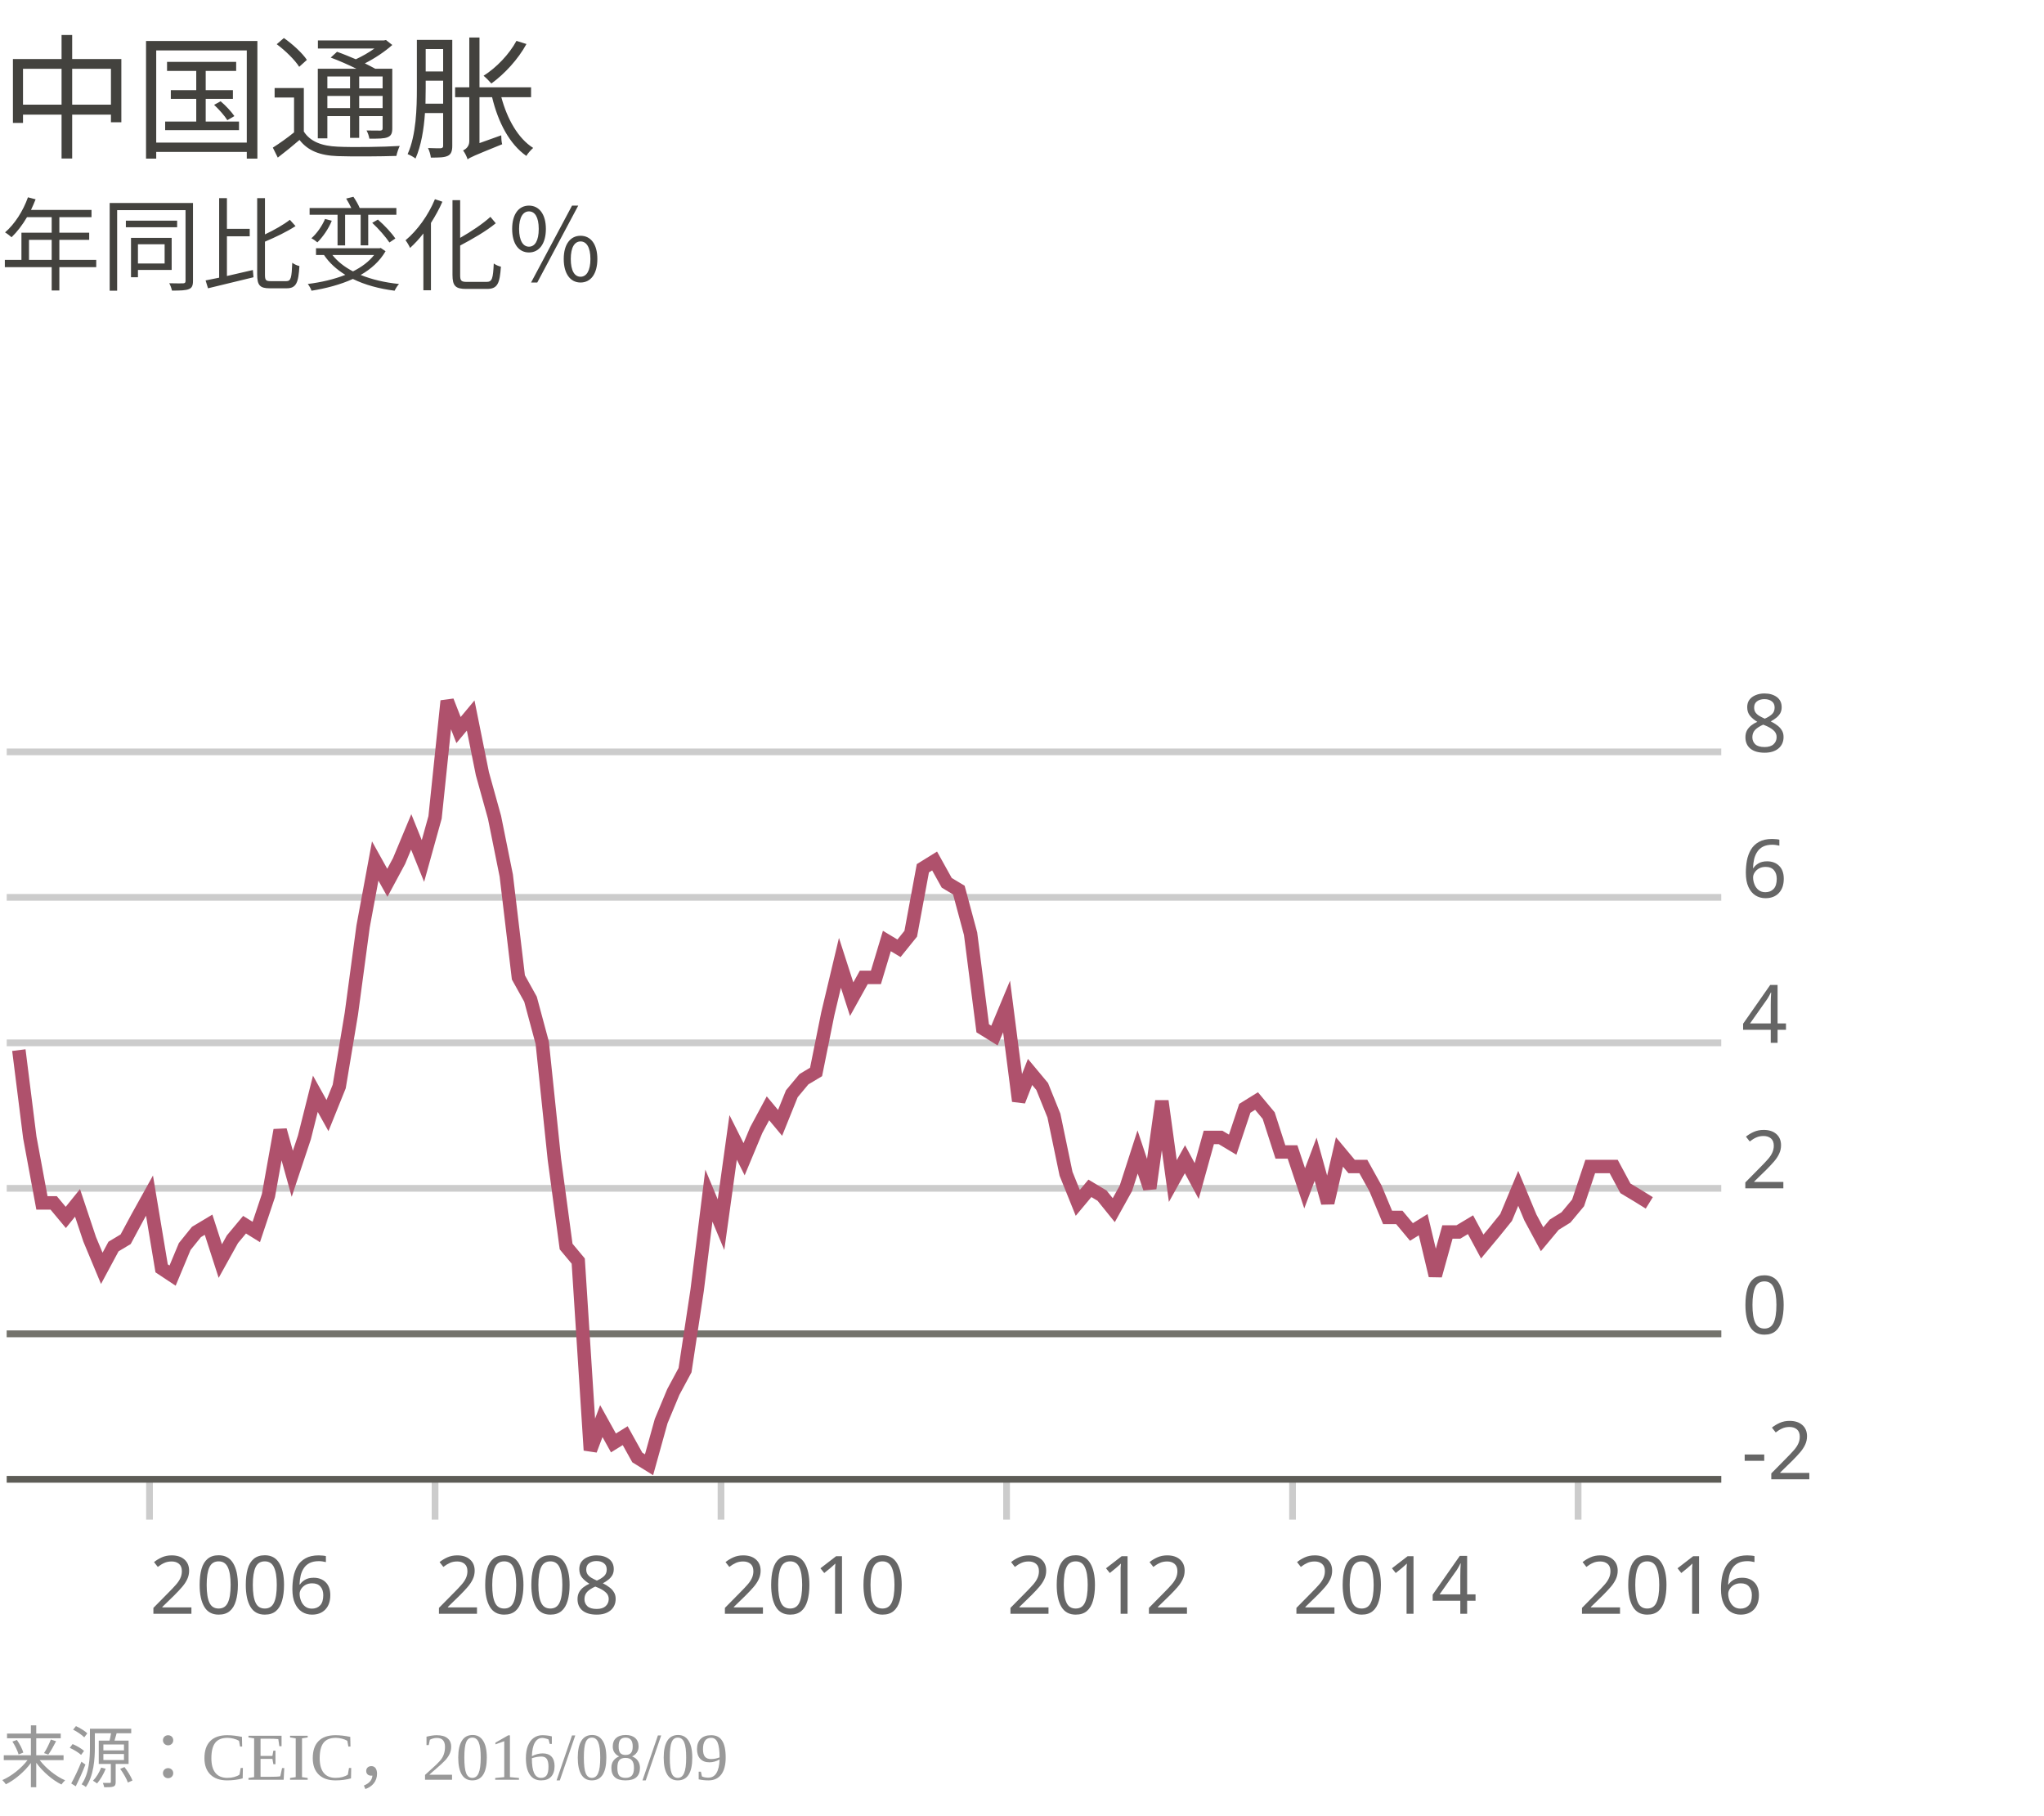
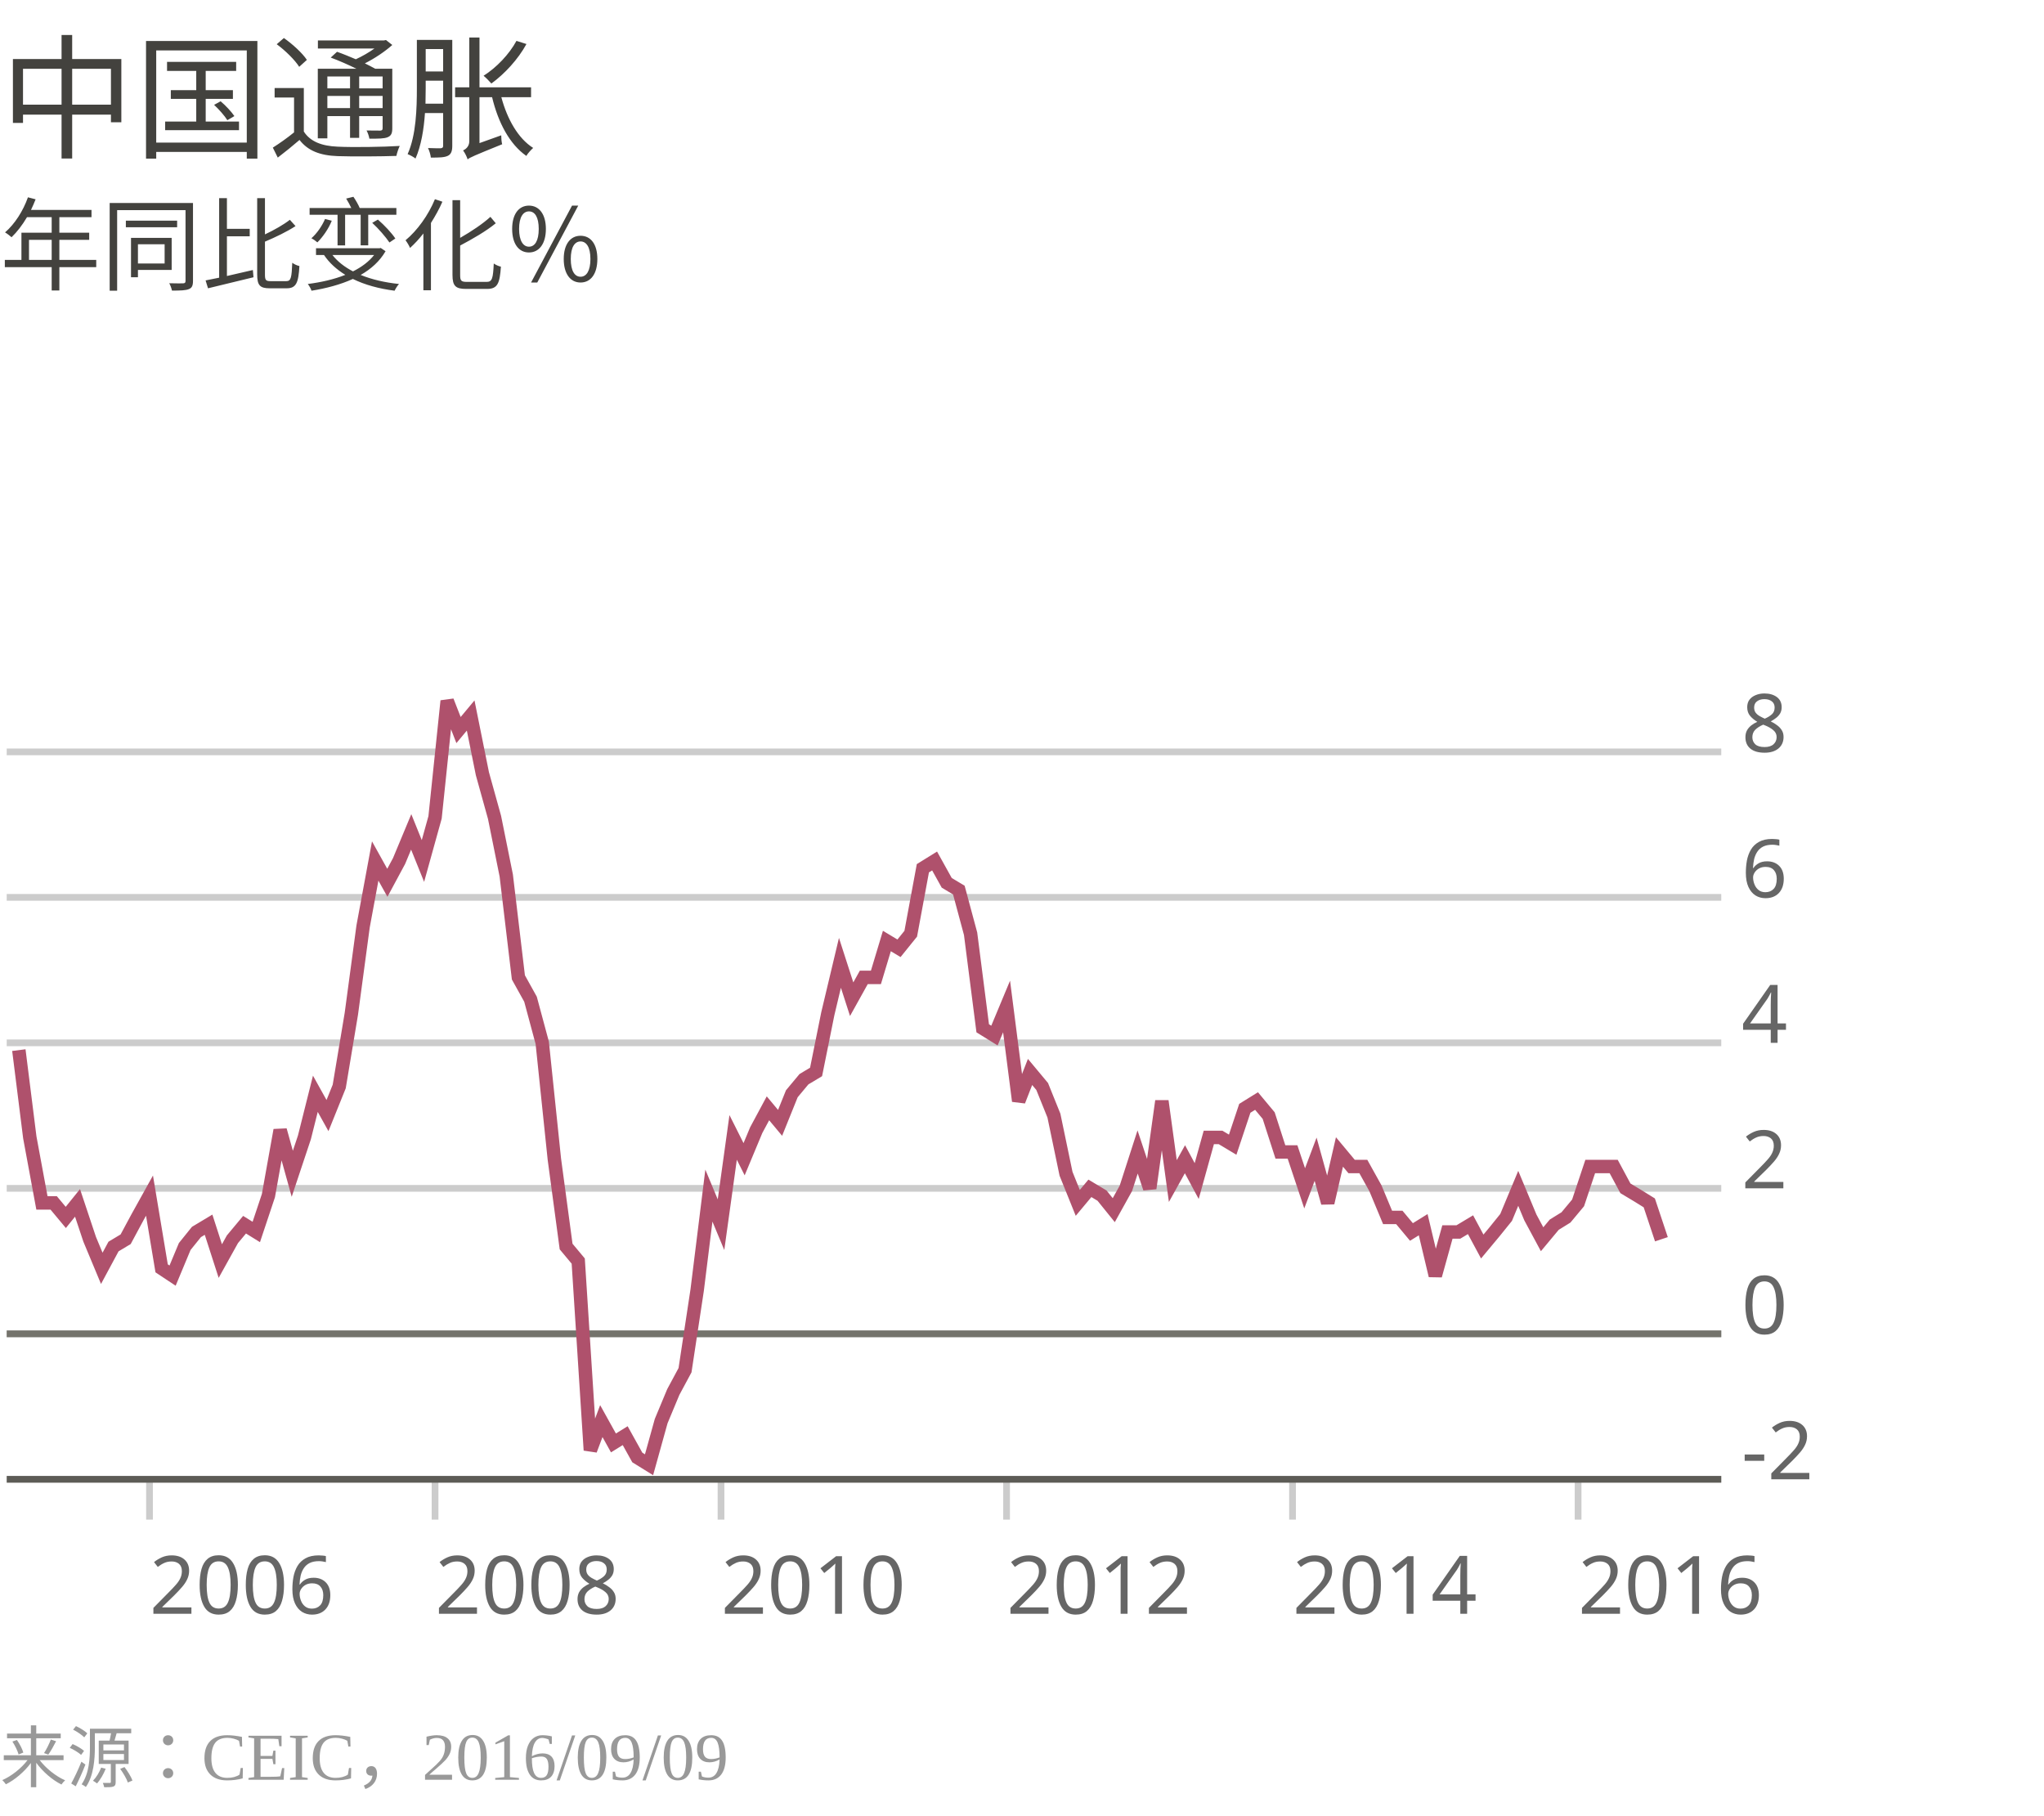
<svg xmlns="http://www.w3.org/2000/svg" viewBox="0 0 304 270">
  <text class="chart-title" fill="#43423e" font-size="20" y="22">中国通胀</text>
  <text class="chart-subtitle" fill="#43423e" font-size="15" y="42">年同比变化％</text>
-   <text class="chart-source" font-size="10" fill-opacity="0.4" y="265">来源：CEIC，2016/08/09</text>
+   <text class="chart-source" font-size="10" fill-opacity="0.4" y="265">来源：CEIC，2016/09/09</text>
  <g transform="translate(1,100)">
    <g transform="translate(0,120)" class="x axis">
      <g class="tick" style="" transform="translate(21.23546,0)">
        <line y2="6" x2="0" fill="none" stroke="#000" stroke-opacity="0.2" />
        <text dy="0" style="" y="20" x="0" font-family="MetricWeb,sans-serif" fill-opacity="0.6" font-size="12" text-anchor="start">2006</text>
      </g>
      <g class="tick" style="" transform="translate(63.70637,0)">
        <line y2="6" x2="0" fill="none" stroke="#000" stroke-opacity="0.2" />
        <text dy="0" style="" y="20" x="0" font-family="MetricWeb,sans-serif" fill-opacity="0.6" font-size="12" text-anchor="start">2008</text>
      </g>
      <g class="tick" style="" transform="translate(106.2355,0)">
        <line y2="6" x2="0" fill="none" stroke="#000" stroke-opacity="0.2" />
        <text dy="0" style="" y="20" x="0" font-family="MetricWeb,sans-serif" fill-opacity="0.6" font-size="12" text-anchor="start">2010</text>
      </g>
      <g class="tick" style="" transform="translate(148.7064,0)">
        <line y2="6" x2="0" fill="none" stroke="#000" stroke-opacity="0.2" />
        <text dy="0" style="" y="20" x="0" font-family="MetricWeb,sans-serif" fill-opacity="0.6" font-size="12" text-anchor="start">2012</text>
      </g>
      <g class="tick" style="" transform="translate(191.2355,0)">
        <line y2="6" x2="0" fill="none" stroke="#000" stroke-opacity="0.2" />
        <text dy="0" style="" y="20" x="0" font-family="MetricWeb,sans-serif" fill-opacity="0.6" font-size="12" text-anchor="start">2014</text>
      </g>
      <g class="tick" style="" transform="translate(233.7064,0)">
        <line y2="6" x2="0" fill="none" stroke="#000" stroke-opacity="0.2" />
        <text dy="0" style="" y="20" x="0" font-family="MetricWeb,sans-serif" fill-opacity="0.6" font-size="12" text-anchor="start">2016</text>
      </g>
      <path class="domain" d="M0,0V0H255V0" fill="none" stroke="#74736c" />
    </g>
    <g transform="translate(255,0)" class="y axis">
      <g class="tick" style="" transform="translate(0,120)">
        <line x2="-255" y2="0" fill="none" stroke="#000" stroke-opacity="0.2" />
        <text dy="0" style="text-anchor: start;" x="3" y="0" font-family="MetricWeb,sans-serif" fill-opacity="0.6" font-size="12">-2</text>
      </g>
      <g class="tick" style="" transform="translate(0,98.36364)">
        <line x2="-255" y2="0" fill="none" stroke="#000" stroke-opacity="0.2" />
        <text dy="0" style="text-anchor: start;" x="3" y="0" font-family="MetricWeb,sans-serif" fill-opacity="0.6" font-size="12">0</text>
      </g>
      <g class="tick" style="" transform="translate(0,76.72727)">
        <line x2="-255" y2="0" fill="none" stroke="#000" stroke-opacity="0.2" />
        <text dy="0" style="text-anchor: start;" x="3" y="0" font-family="MetricWeb,sans-serif" fill-opacity="0.6" font-size="12">2</text>
      </g>
      <g class="tick" style="" transform="translate(0,55.09091)">
        <line x2="-255" y2="0" fill="none" stroke="#000" stroke-opacity="0.2" />
        <text dy="0" style="text-anchor: start;" x="3" y="0" font-family="MetricWeb,sans-serif" fill-opacity="0.6" font-size="12">4</text>
      </g>
      <g class="tick" style="" transform="translate(0,33.45455)">
        <line x2="-255" y2="0" fill="none" stroke="#000" stroke-opacity="0.2" />
        <text dy="0" style="text-anchor: start;" x="3" y="0" font-family="MetricWeb,sans-serif" fill-opacity="0.6" font-size="12">6</text>
      </g>
      <g class="tick" style="" transform="translate(0,11.81818)">
        <line x2="-255" y2="0" fill="none" stroke="#000" stroke-opacity="0.2" />
        <text dy="0" style="text-anchor: start;" x="3" y="0" font-family="MetricWeb,sans-serif" fill-opacity="0.6" font-size="12">8</text>
      </g>
      <path class="domain" d="M-255,1H0V120H-255" fill="none" stroke="#000" stroke-opacity="0" />
      <line class="highlight-line" x1="0" x2="-255" y1="98.364" y2="98.364" fill="none" stroke="#74736c" />
    </g>
    <g>
-       <path d="M1.804,56.173L3.433,69.155L5.236,78.891L6.982,78.891L8.785,81.055L10.53,78.891L12.334,84.3L14.138,88.627L15.883,85.382L17.687,84.3L19.432,81.055L21.235,77.809L23.039,88.627L24.668,89.709L26.472,85.382L28.217,83.218L30.021,82.136L31.766,87.545L33.569,84.3L35.373,82.136L37.118,83.218L38.922,77.809L40.667,68.073L42.471,74.564L44.274,69.155L45.903,62.664L47.707,65.909L49.452,61.582L51.256,50.764L53.001,37.782L54.805,28.045L56.608,31.291L58.354,28.045L60.157,23.718L61.903,28.045L63.706,21.555L65.51,4.245L67.197,8.573L69.001,6.409L70.746,15.064L72.55,21.555L74.295,30.209L76.099,45.355L77.902,48.6L79.648,55.091L81.451,72.4L83.196,85.382L85,87.545L86.804,115.673L88.433,111.345L90.236,114.591L91.982,113.509L93.785,116.755L95.53,117.836L97.334,111.345L99.138,107.018L100.883,103.773L102.687,91.873L104.432,77.809L106.235,82.136L108.039,69.155L109.668,72.4L111.472,68.073L113.217,64.827L115.021,66.991L116.766,62.664L118.569,60.5L120.373,59.418L122.118,50.764L123.922,43.191L125.667,48.6L127.471,45.355L129.274,45.355L130.903,39.945L132.707,41.027L134.452,38.864L136.256,29.127L138.001,28.045L139.805,31.291L141.608,32.373L143.354,38.864L145.157,52.927L146.903,54.009L148.706,49.682L150.51,63.745L152.197,59.418L154.001,61.582L155.746,65.909L157.55,74.564L159.295,78.891L161.099,76.727L162.902,77.809L164.648,79.973L166.451,76.727L168.196,71.318L170,76.727L171.804,63.745L173.433,75.645L175.236,72.4L176.982,75.645L178.785,69.155L180.53,69.155L182.334,70.236L184.138,64.827L185.883,63.745L187.687,65.909L189.432,71.318L191.235,71.318L193.039,76.727L194.668,72.4L196.472,78.891L198.217,71.318L200.021,73.482L201.766,73.482L203.569,76.727L205.373,81.055L207.118,81.055L208.922,83.218L210.667,82.136L212.471,89.709L214.274,83.218L215.903,83.218L217.707,82.136L219.452,85.382L221.256,83.218L223.001,81.055L224.805,76.727L226.608,81.055L228.354,84.3L230.157,82.136L231.903,81.055L233.706,78.891L235.51,73.482L237.197,73.482L239.001,73.482L240.746,76.727L242.55,77.809L244.295,78.891" stroke-width="2" fill="none" stroke="#af516c" />
+       <path d="M1.804,56.173L3.433,69.155L5.236,78.891L6.982,78.891L8.785,81.055L10.53,78.891L12.334,84.3L14.138,88.627L15.883,85.382L17.687,84.3L19.432,81.055L21.235,77.809L23.039,88.627L24.668,89.709L26.472,85.382L28.217,83.218L30.021,82.136L31.766,87.545L33.569,84.3L35.373,82.136L37.118,83.218L38.922,77.809L40.667,68.073L42.471,74.564L44.274,69.155L45.903,62.664L47.707,65.909L49.452,61.582L51.256,50.764L53.001,37.782L54.805,28.045L56.608,31.291L58.354,28.045L60.157,23.718L61.903,28.045L63.706,21.555L65.51,4.245L67.197,8.573L69.001,6.409L70.746,15.064L72.55,21.555L74.295,30.209L76.099,45.355L77.902,48.6L79.648,55.091L81.451,72.4L83.196,85.382L85,87.545L86.804,115.673L88.433,111.345L90.236,114.591L91.982,113.509L93.785,116.755L95.53,117.836L97.334,111.345L99.138,107.018L100.883,103.773L102.687,91.873L104.432,77.809L106.235,82.136L108.039,69.155L109.668,72.4L111.472,68.073L113.217,64.827L115.021,66.991L116.766,62.664L118.569,60.5L120.373,59.418L122.118,50.764L123.922,43.191L125.667,48.6L127.471,45.355L129.274,45.355L130.903,39.945L132.707,41.027L134.452,38.864L136.256,29.127L138.001,28.045L139.805,31.291L141.608,32.373L143.354,38.864L145.157,52.927L146.903,54.009L148.706,49.682L150.51,63.745L152.197,59.418L154.001,61.582L155.746,65.909L157.55,74.564L159.295,78.891L161.099,76.727L162.902,77.809L164.648,79.973L166.451,76.727L168.196,71.318L170,76.727L171.804,63.745L173.433,75.645L175.236,72.4L176.982,75.645L178.785,69.155L180.53,69.155L182.334,70.236L184.138,64.827L185.883,63.745L187.687,65.909L189.432,71.318L191.235,71.318L193.039,76.727L194.668,72.4L196.472,78.891L198.217,71.318L200.021,73.482L201.766,73.482L203.569,76.727L205.373,81.055L207.118,81.055L208.922,83.218L210.667,82.136L212.471,89.709L214.274,83.218L215.903,83.218L217.707,82.136L219.452,85.382L221.256,83.218L223.001,81.055L224.805,76.727L226.608,81.055L228.354,84.3L230.157,82.136L231.903,81.055L233.706,78.891L235.51,73.482L237.197,73.482L239.001,73.482L240.746,76.727L242.55,77.809L244.295,78.891L246.099,84.3" stroke-width="2" fill="none" stroke="#af516c" />
    </g>
  </g>
</svg>
